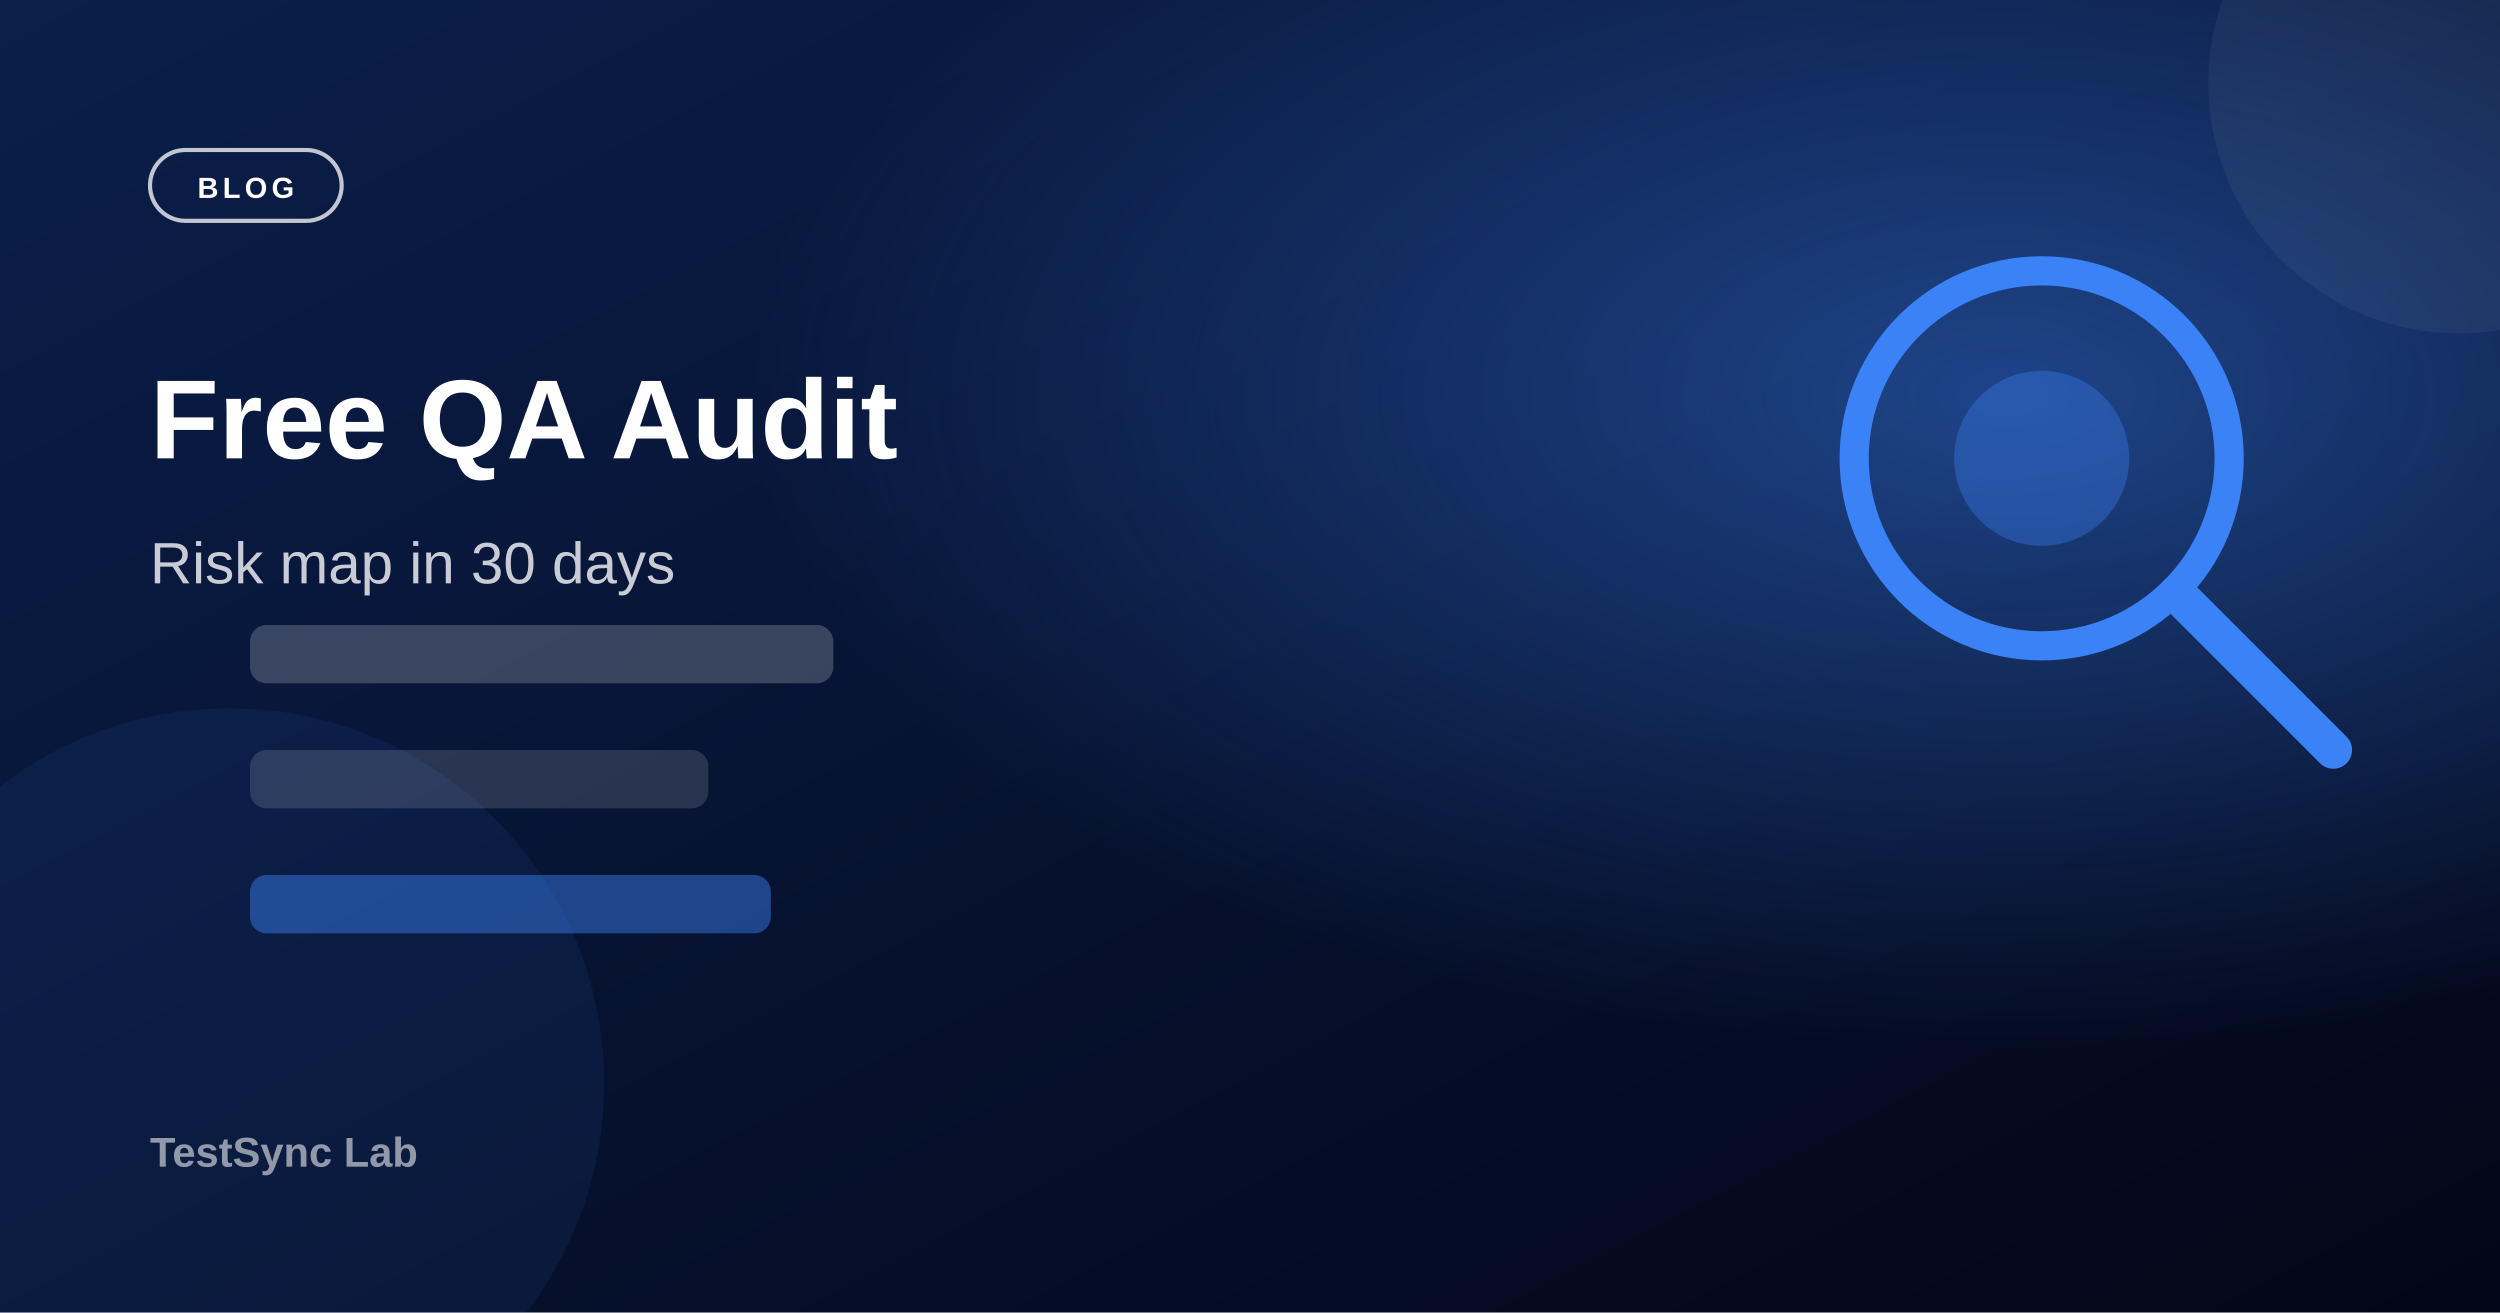
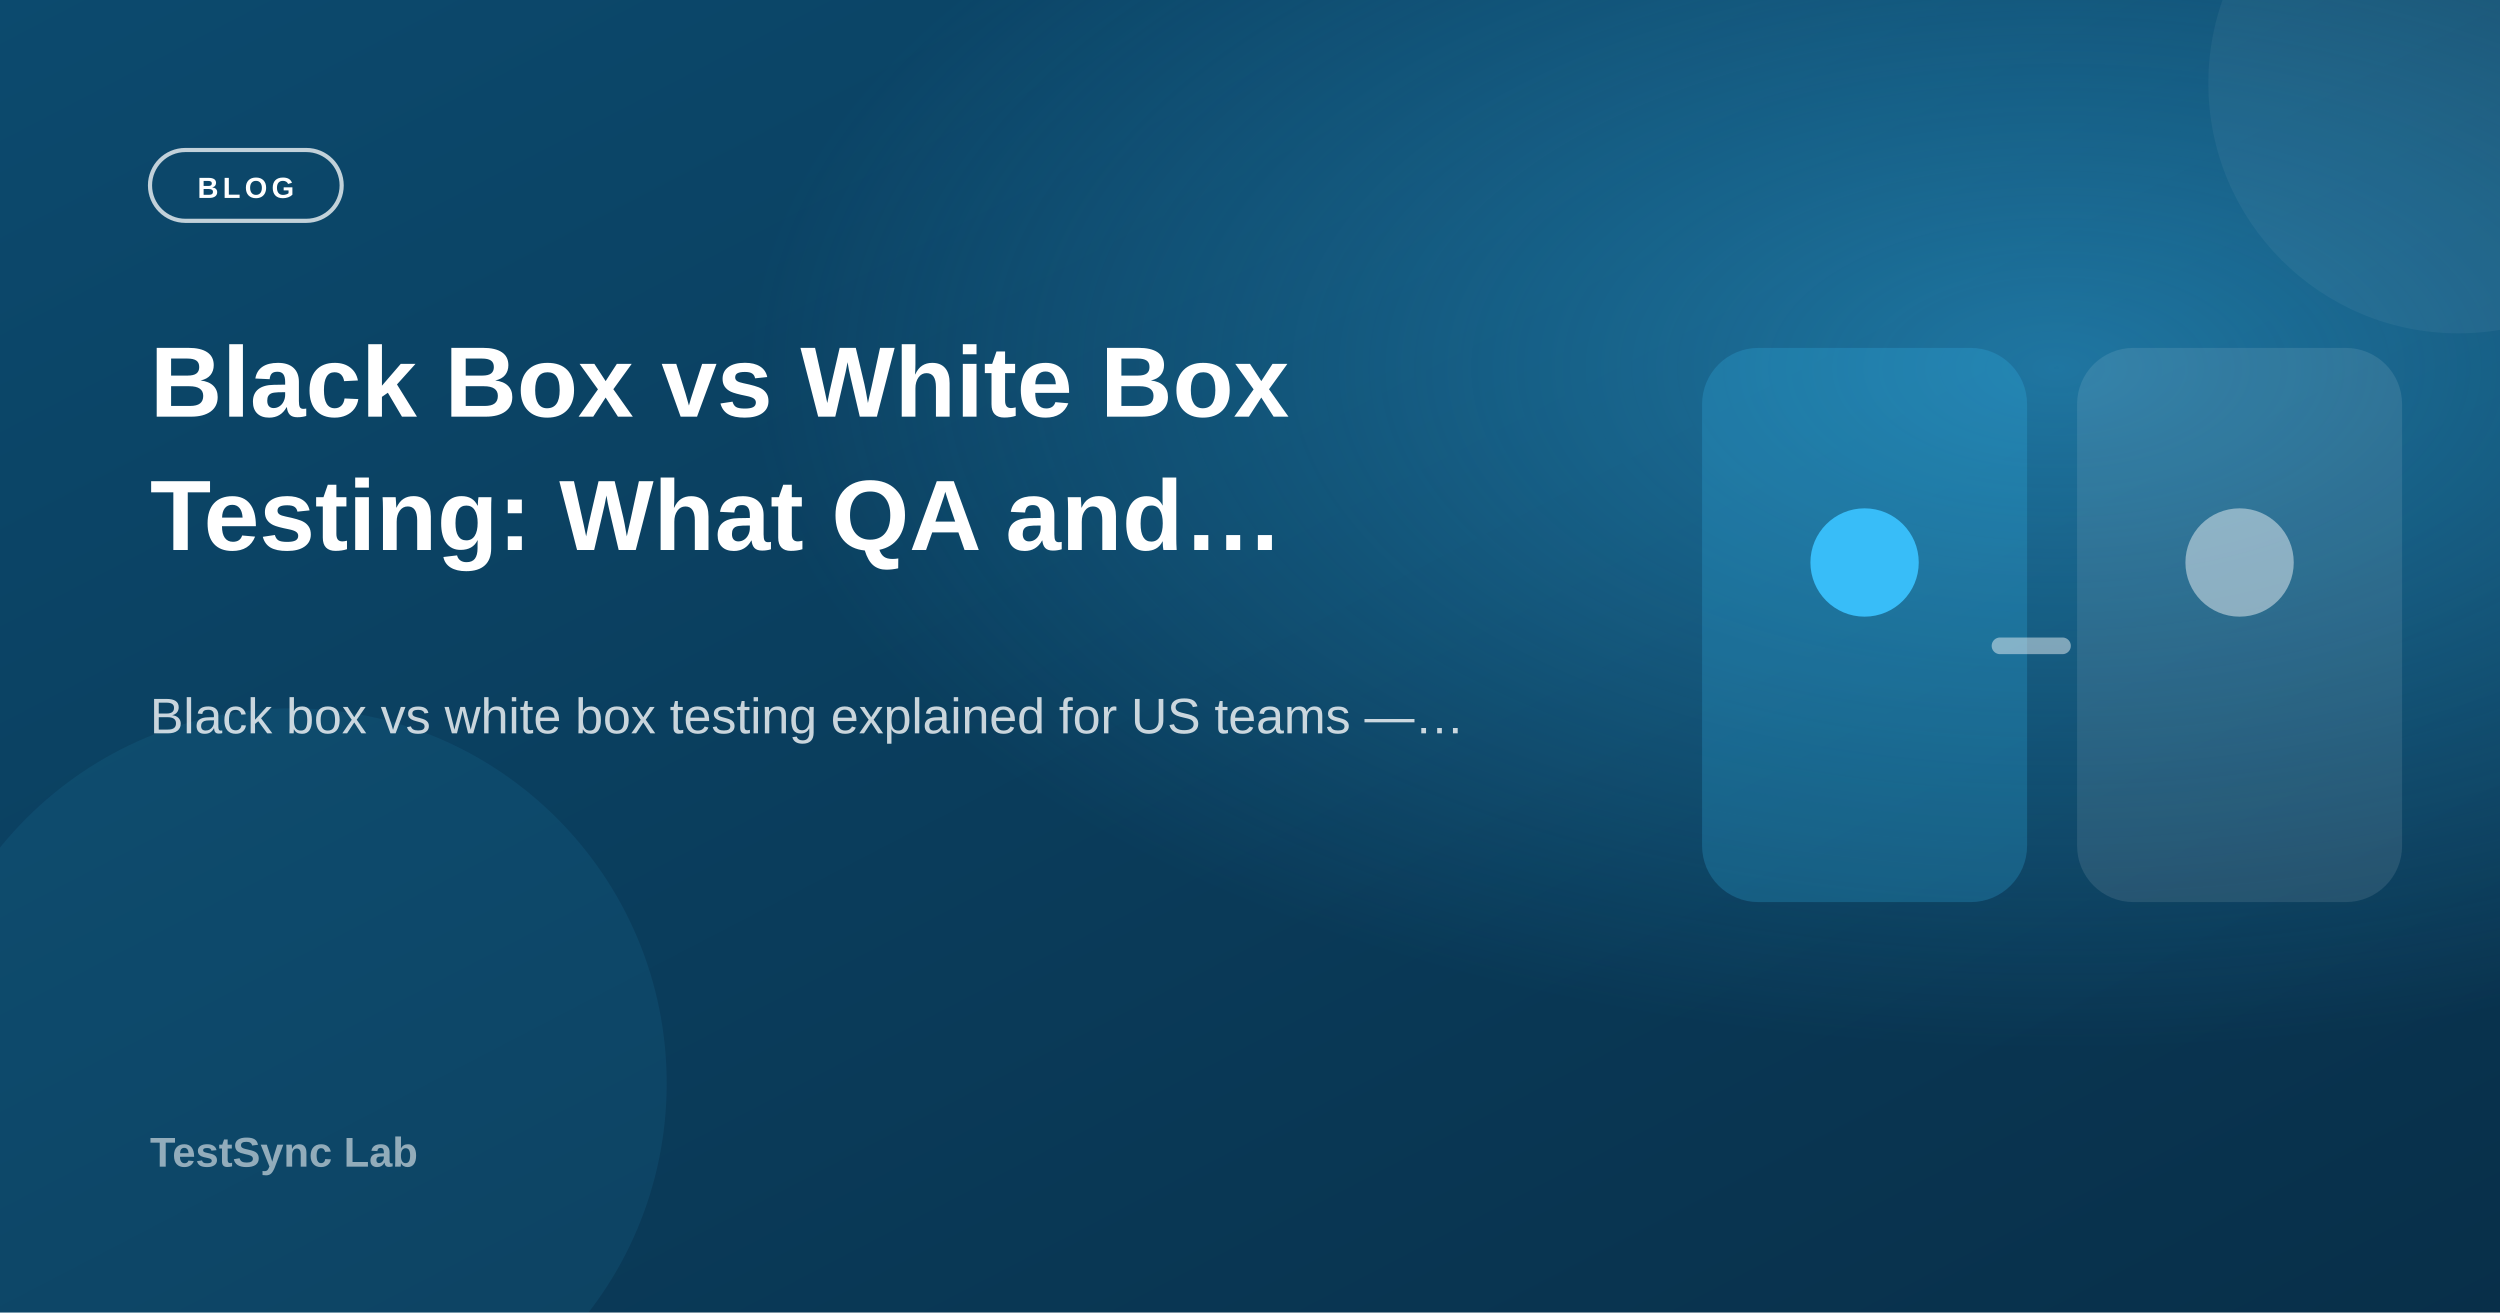
- <svg xmlns="http://www.w3.org/2000/svg" width="1200" height="630" viewBox="0 0 1200 630" role="img" aria-label="Free QA Audit">
+ <svg xmlns="http://www.w3.org/2000/svg" width="1200" height="630" viewBox="0 0 1200 630" role="img" aria-label="Black Box vs White Box Testing: What QA and Eng Each Own">
  <defs>
    <linearGradient id="g" x1="0" y1="0" x2="1" y2="1">
-       <stop offset="0%" stop-color="#0B1F4B" />
-       <stop offset="100%" stop-color="#020617" />
+       <stop offset="0%" stop-color="#0C4A6E" />
+       <stop offset="100%" stop-color="#082F49" />
    </linearGradient>
-     <radialGradient id="glow" cx="80%" cy="30%" r="50%">
-       <stop offset="0%" stop-color="#3B82F6" stop-opacity="0.45" />
-       <stop offset="100%" stop-color="#3B82F6" stop-opacity="0" />
+     <radialGradient id="glow" cx="82%" cy="28%" r="52%">
+       <stop offset="0%" stop-color="#38BDF8" stop-opacity="0.45" />
+       <stop offset="100%" stop-color="#38BDF8" stop-opacity="0" />
    </radialGradient>
  </defs>
  <rect width="1200" height="630" fill="url(#g)" />
  <rect width="1200" height="630" fill="url(#glow)" />
-   <circle cx="110" cy="520" r="180" fill="#3B82F6" opacity="0.08" />
+   <circle cx="140" cy="520" r="180" fill="#38BDF8" opacity="0.08" />
  <circle cx="1180" cy="40" r="120" fill="#fff" opacity="0.05" />
  <rect x="72" y="72" width="92" height="34" rx="17" fill="none" stroke="#fff" stroke-width="2" opacity="0.75" />
  <text x="118" y="95" text-anchor="middle" fill="#fff" font-family="Arial, Helvetica, sans-serif" font-size="14" font-weight="700" letter-spacing="2">BLOG</text>
-   <text x="72" y="220" fill="#fff" font-family="Arial, Helvetica, sans-serif" font-size="54" font-weight="800">Free QA Audit</text>
-   <text x="72" y="280" fill="#fff" font-family="Arial, Helvetica, sans-serif" font-size="28" font-weight="500" opacity="0.78">Risk map in 30 days</text>
+   <text x="72" y="200" fill="#fff" font-family="Arial, Helvetica, sans-serif" font-size="48" font-weight="800">Black Box vs White Box</text>
+   <text x="72" y="264" fill="#fff" font-family="Arial, Helvetica, sans-serif" font-size="48" font-weight="800">Testing: What QA and…</text>
+   <text x="72" y="352" fill="#fff" font-family="Arial, Helvetica, sans-serif" font-size="24" font-weight="500" opacity="0.78">Black box vs white box testing explained for US teams —…</text>
  <text x="72" y="560" fill="#fff" font-family="Arial, Helvetica, sans-serif" font-size="20" font-weight="600" opacity="0.55">TestSync Lab</text>
-   <circle cx="980" cy="220" r="90" fill="none" stroke="#3B82F6" stroke-width="14" />
-   <circle cx="980" cy="220" r="42" fill="#3B82F6" opacity="0.35" />
-   <path d="M1045 285 L1120 360" stroke="#3B82F6" stroke-width="18" stroke-linecap="round" />
-   <rect x="120" y="300" width="280" height="28" rx="8" fill="#fff" opacity="0.2" />
-   <rect x="120" y="360" width="220" height="28" rx="8" fill="#fff" opacity="0.14" />
-   <rect x="120" y="420" width="250" height="28" rx="8" fill="#3B82F6" opacity="0.45" />
+   <rect x="820" y="170" width="150" height="260" rx="24" fill="#38BDF8" opacity="0.22" stroke="#38BDF8" stroke-width="6" />
+   <rect x="1000" y="170" width="150" height="260" rx="24" fill="#fff" opacity="0.10" stroke="#fff" stroke-width="6" />
+   <circle cx="895" cy="270" r="26" fill="#38BDF8" />
+   <circle cx="1075" cy="270" r="26" fill="#fff" opacity="0.45" />
+   <path d="M960 310 H990" stroke="#fff" stroke-width="8" stroke-linecap="round" opacity="0.45" />
</svg>
